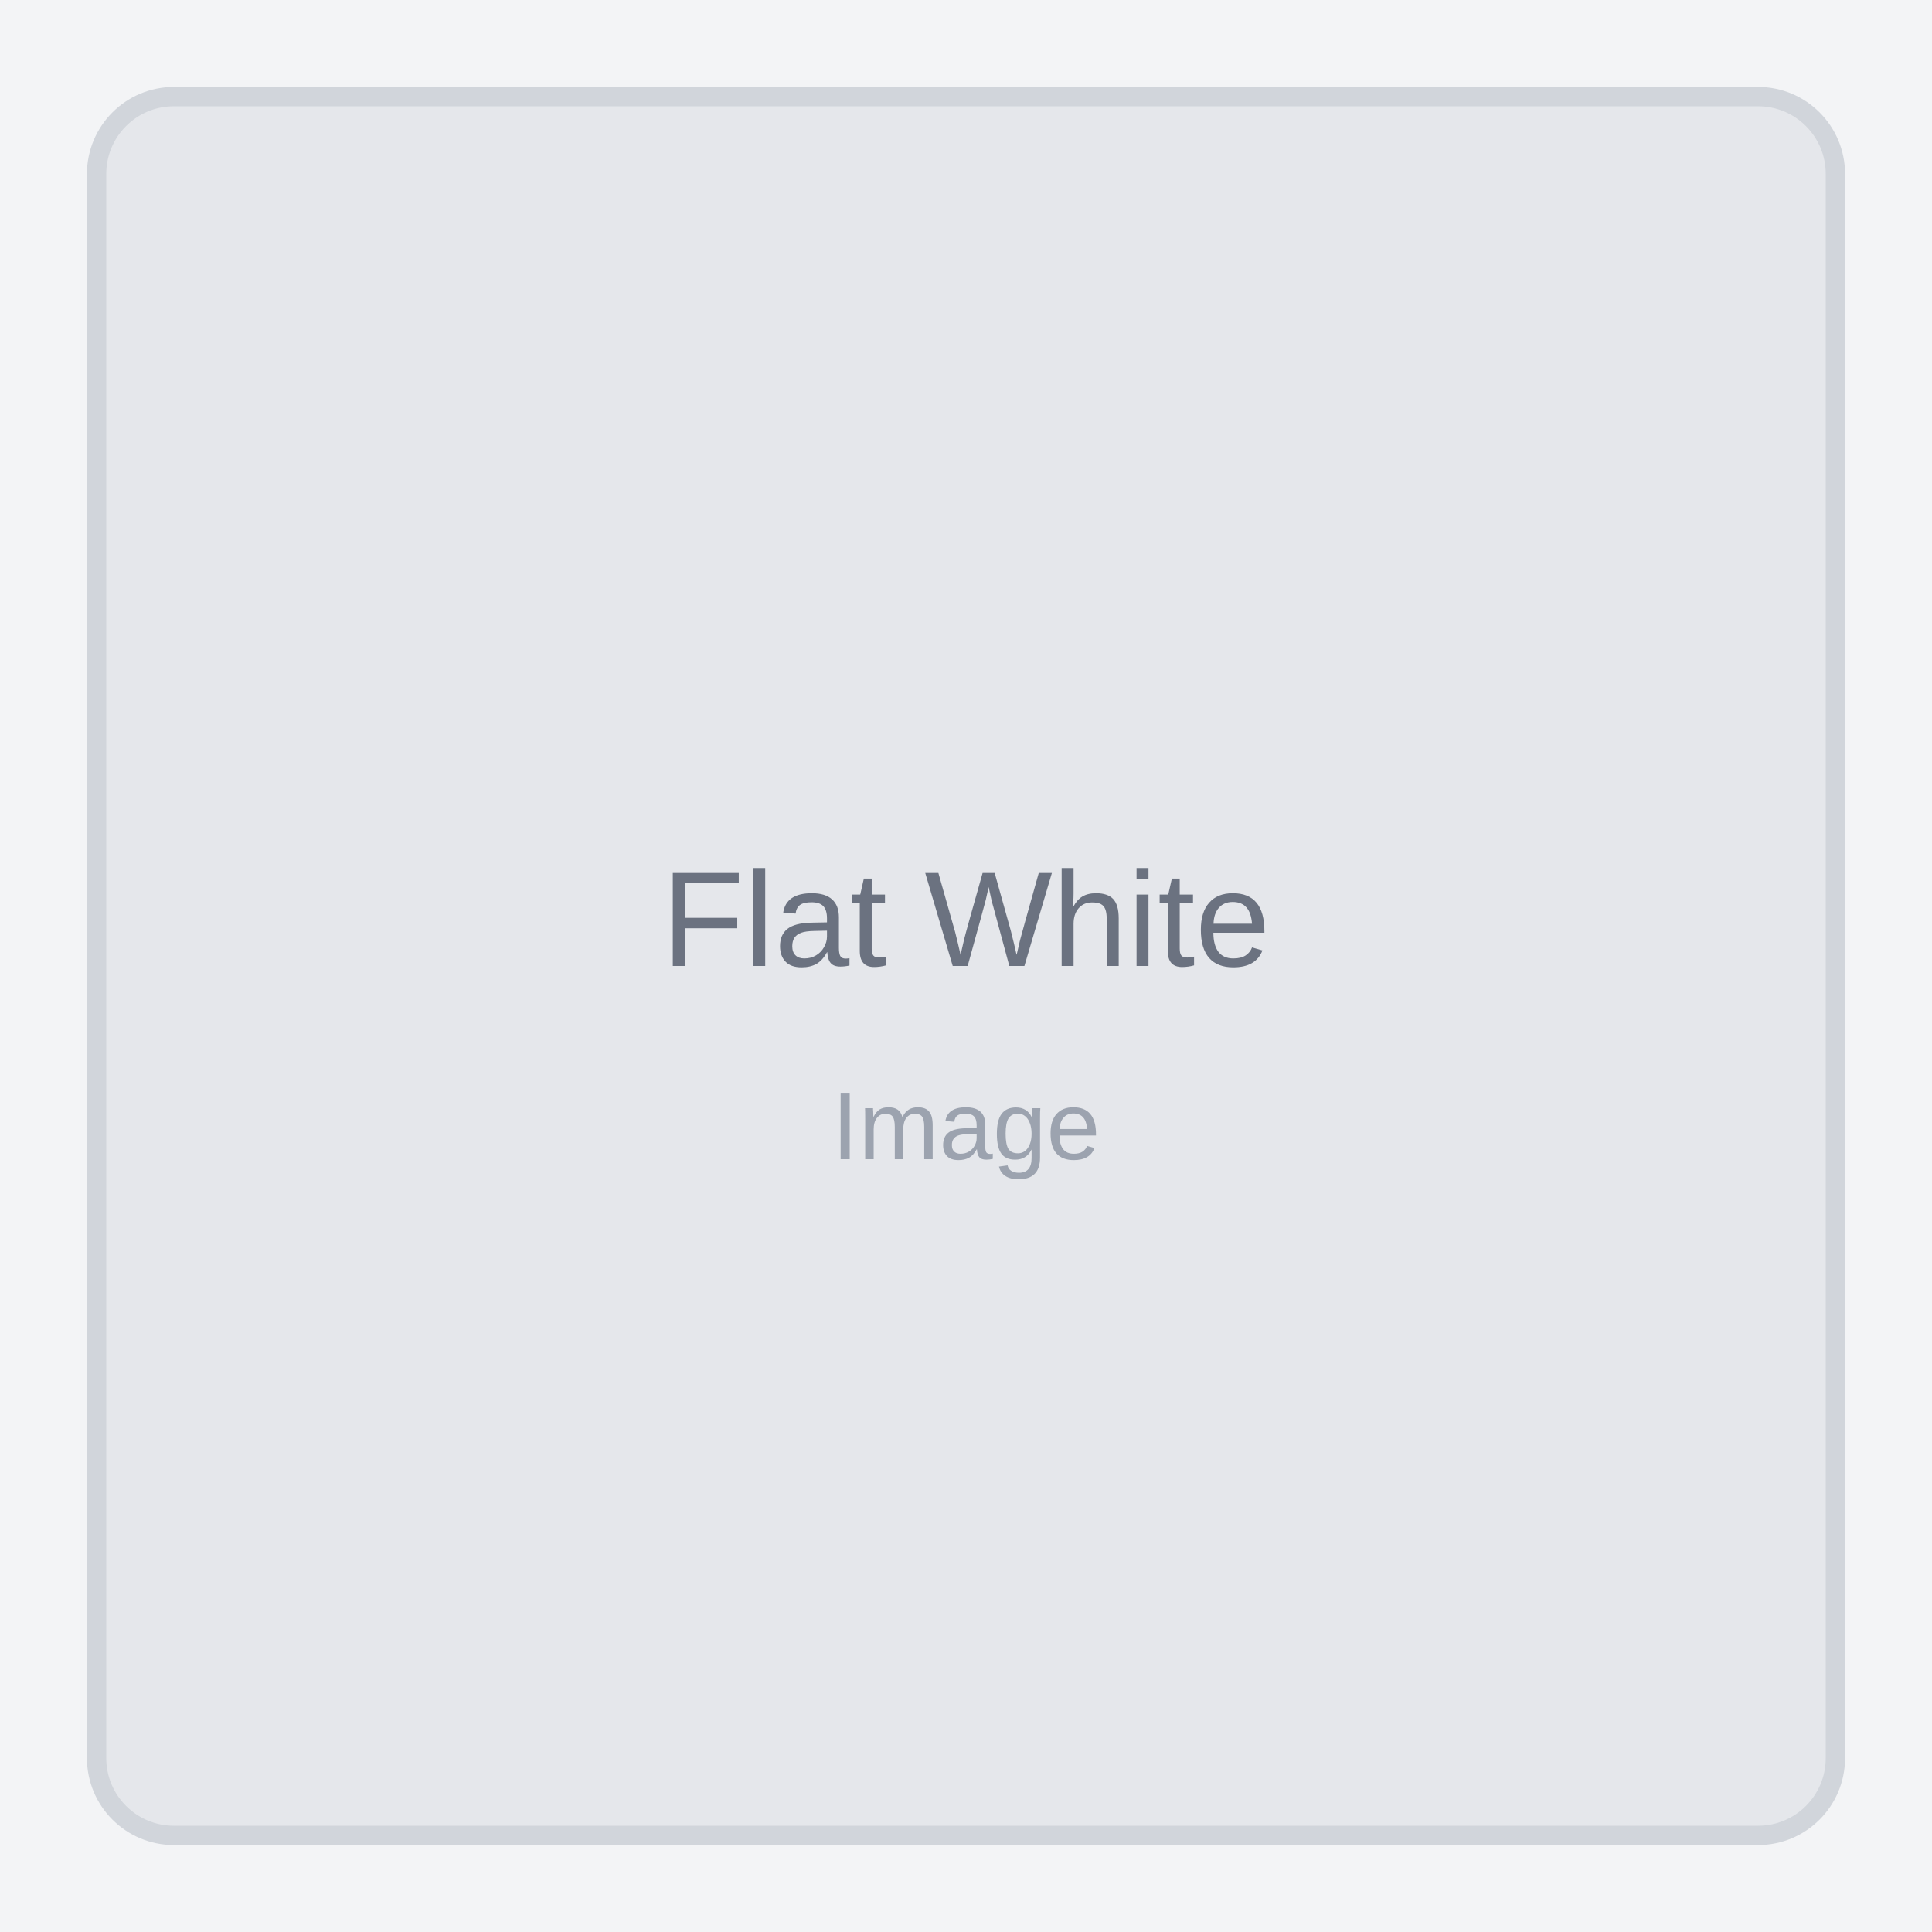
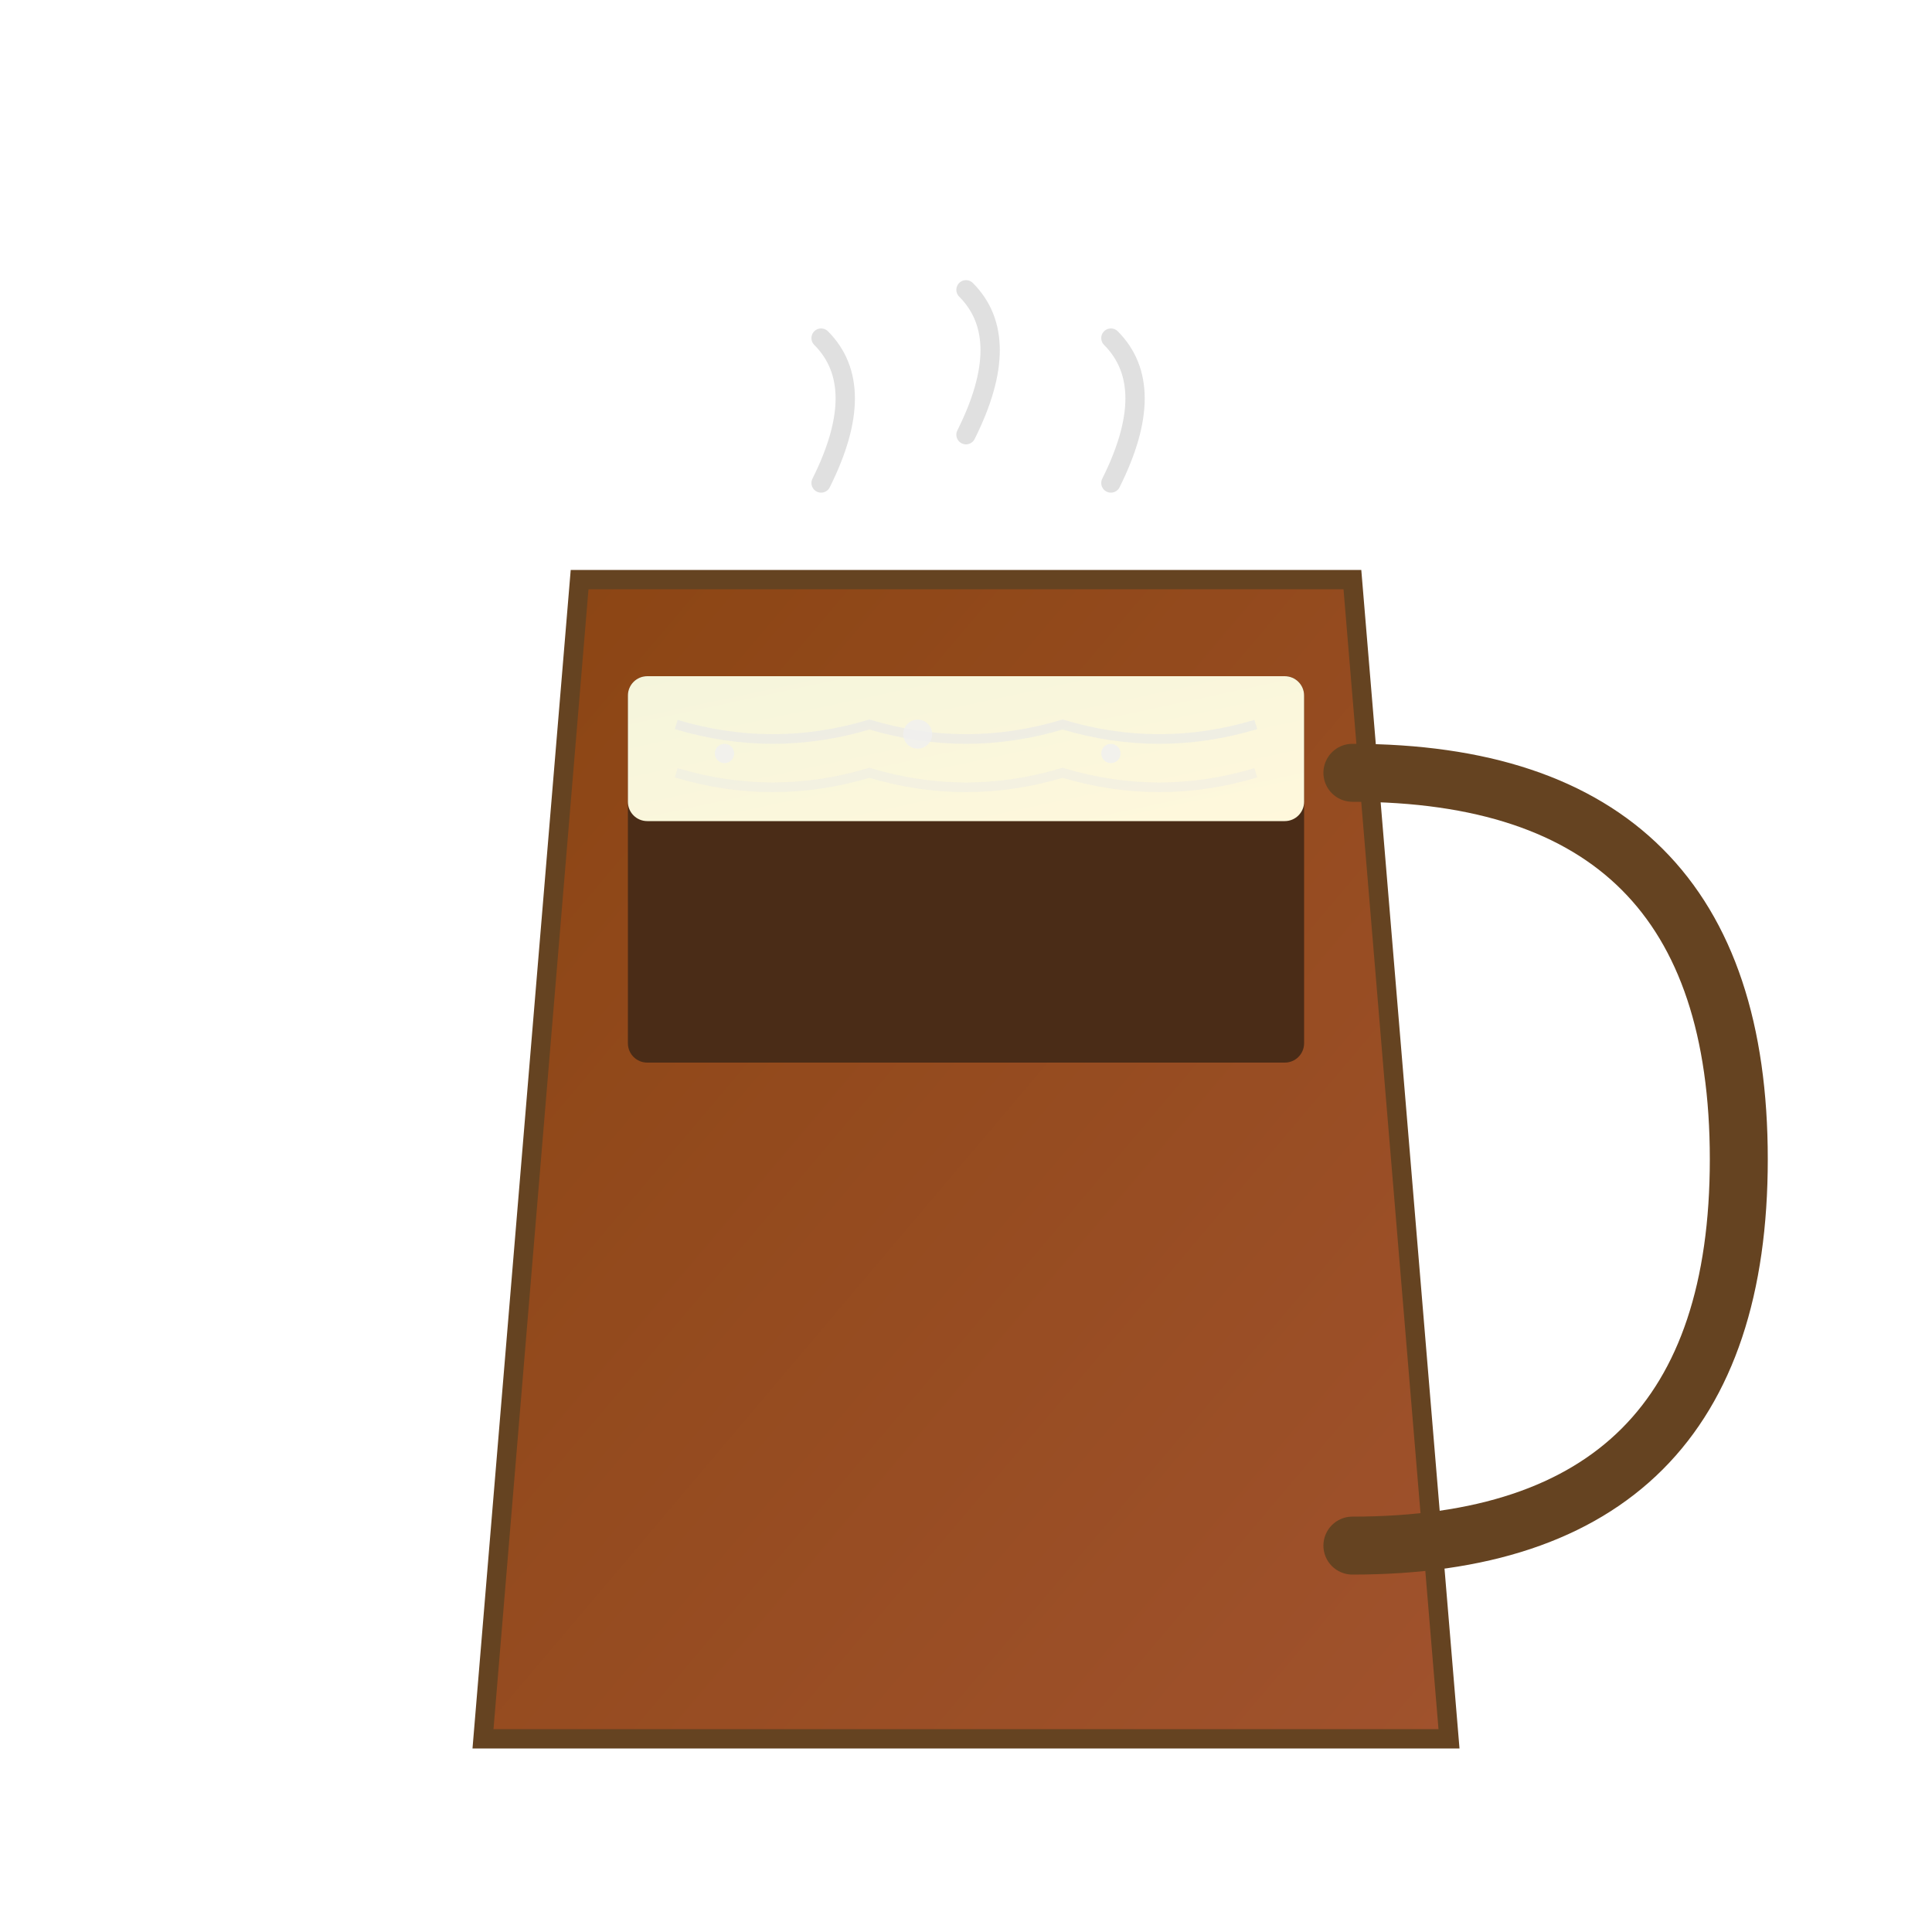
<svg xmlns="http://www.w3.org/2000/svg" width="200" height="200">
-   <rect width="200" height="200" fill="#f3f4f6" />
-   <rect x="10" y="10" width="180" height="180" fill="#e5e7eb" stroke="#d1d5db" stroke-width="2" rx="8" />
-   <text x="100" y="100" text-anchor="middle" font-family="Arial, sans-serif" font-size="14" fill="#6b7280">
-     Flat White
-   </text>
-   <text x="100" y="120" text-anchor="middle" font-family="Arial, sans-serif" font-size="10" fill="#9ca3af">
-     Image
-   </text>
+   <defs>
+     <linearGradient id="flatWhiteCupGradient" x1="0%" y1="0%" x2="100%" y2="100%">
+       <stop offset="0%" style="stop-color:#8B4513;stop-opacity:1" />
+       <stop offset="100%" style="stop-color:#A0522D;stop-opacity:1" />
+     </linearGradient>
+     <linearGradient id="flatWhiteFoamGradient" x1="0%" y1="0%" x2="100%" y2="100%">
+       <stop offset="0%" style="stop-color:#F5F5DC;stop-opacity:1" />
+       <stop offset="100%" style="stop-color:#FFF8DC;stop-opacity:1" />
+     </linearGradient>
+   </defs>
+   <path d="M60 60 L140 60 L150 180 L50 180 Z" fill="url(#flatWhiteCupGradient)" stroke="#654321" stroke-width="2" />
+   <path d="M140 80 Q180 80 180 120 Q180 160 140 160" fill="none" stroke="#654321" stroke-width="6" stroke-linecap="round" />
+   <rect x="65" y="70" width="70" height="40" fill="#4A2C17" rx="2" />
+   <rect x="65" y="70" width="70" height="15" fill="url(#flatWhiteFoamGradient)" rx="2" />
+   <path d="M70 75 Q80 78 90 75 Q100 78 110 75 Q120 78 130 75" fill="none" stroke="#E8E8E8" stroke-width="1" opacity="0.6" />
+   <path d="M70 80 Q80 83 90 80 Q100 83 110 80 Q120 83 130 80" fill="none" stroke="#E8E8E8" stroke-width="1" opacity="0.4" />
+   <circle cx="75" cy="78" r="1" fill="#F0F0F0" opacity="0.8" />
+   <circle cx="95" cy="76" r="1.5" fill="#F0F0F0" opacity="0.8" />
+   <circle cx="115" cy="78" r="1" fill="#F0F0F0" opacity="0.8" />
+   <path d="M85 50 Q90 40 85 35" fill="none" stroke="#E0E0E0" stroke-width="2" stroke-linecap="round" />
+   <path d="M100 45 Q105 35 100 30" fill="none" stroke="#E0E0E0" stroke-width="2" stroke-linecap="round" />
+   <path d="M115 50 Q120 40 115 35" fill="none" stroke="#E0E0E0" stroke-width="2" stroke-linecap="round" />
</svg>
